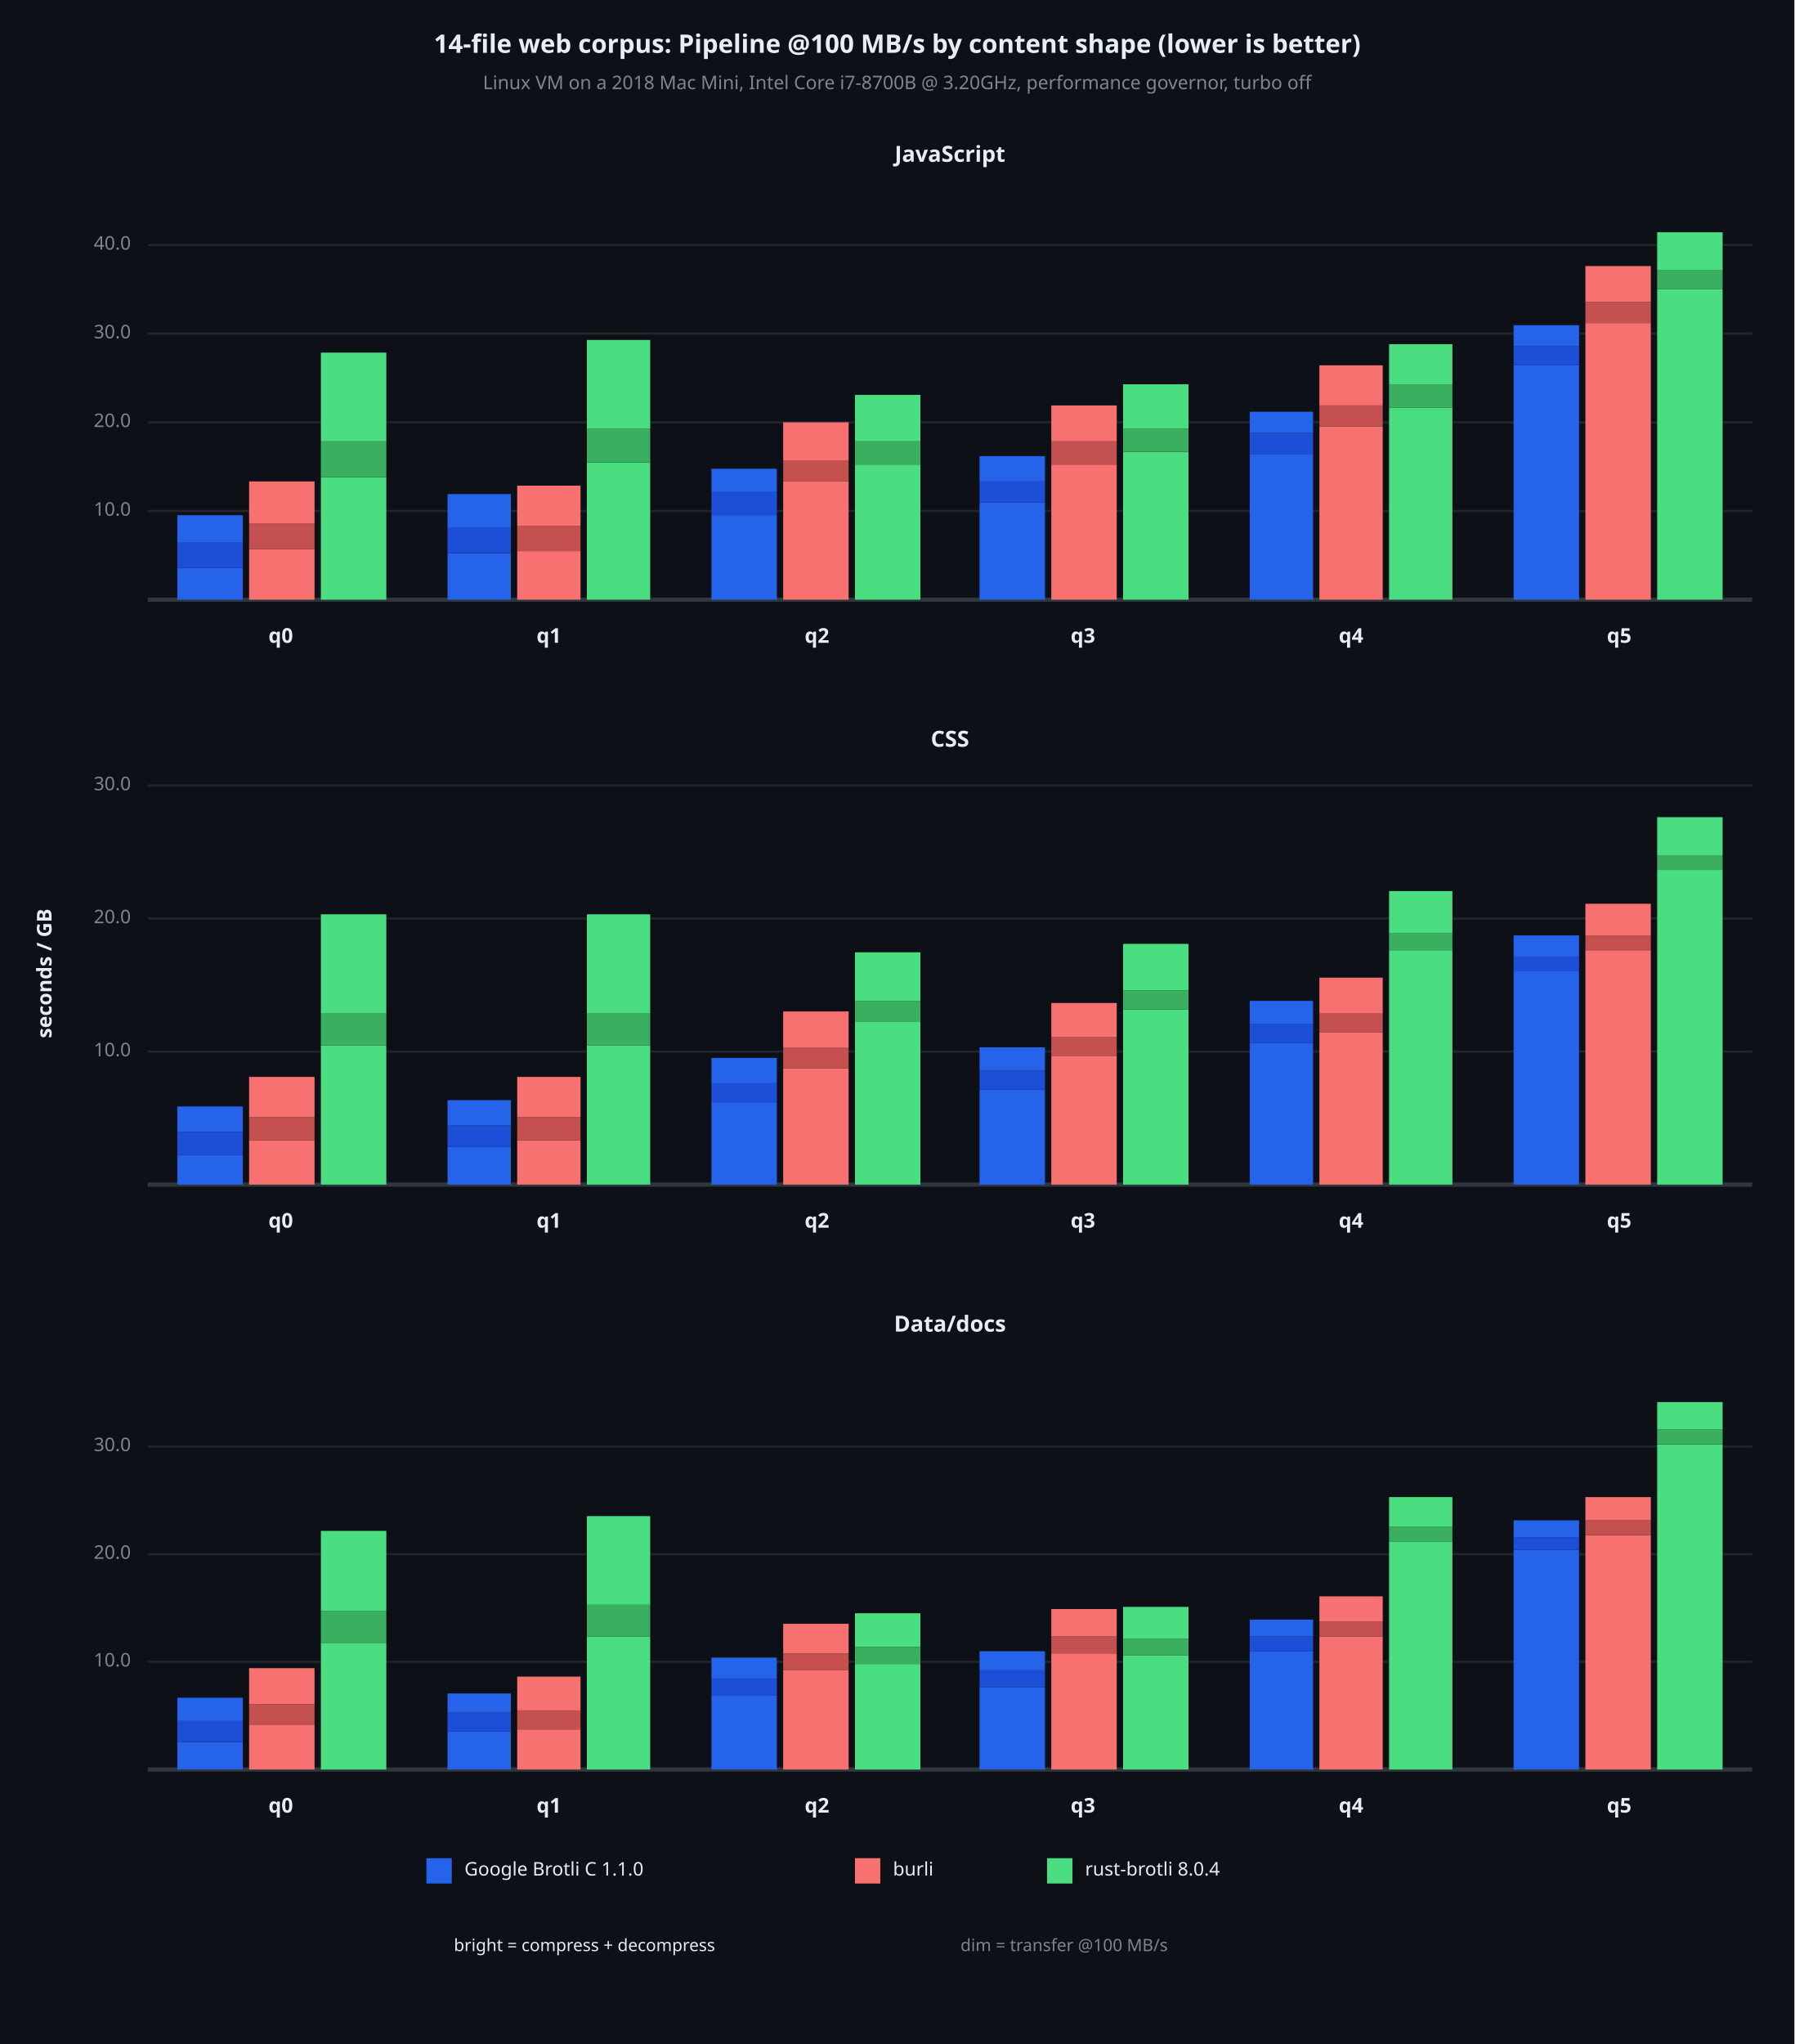
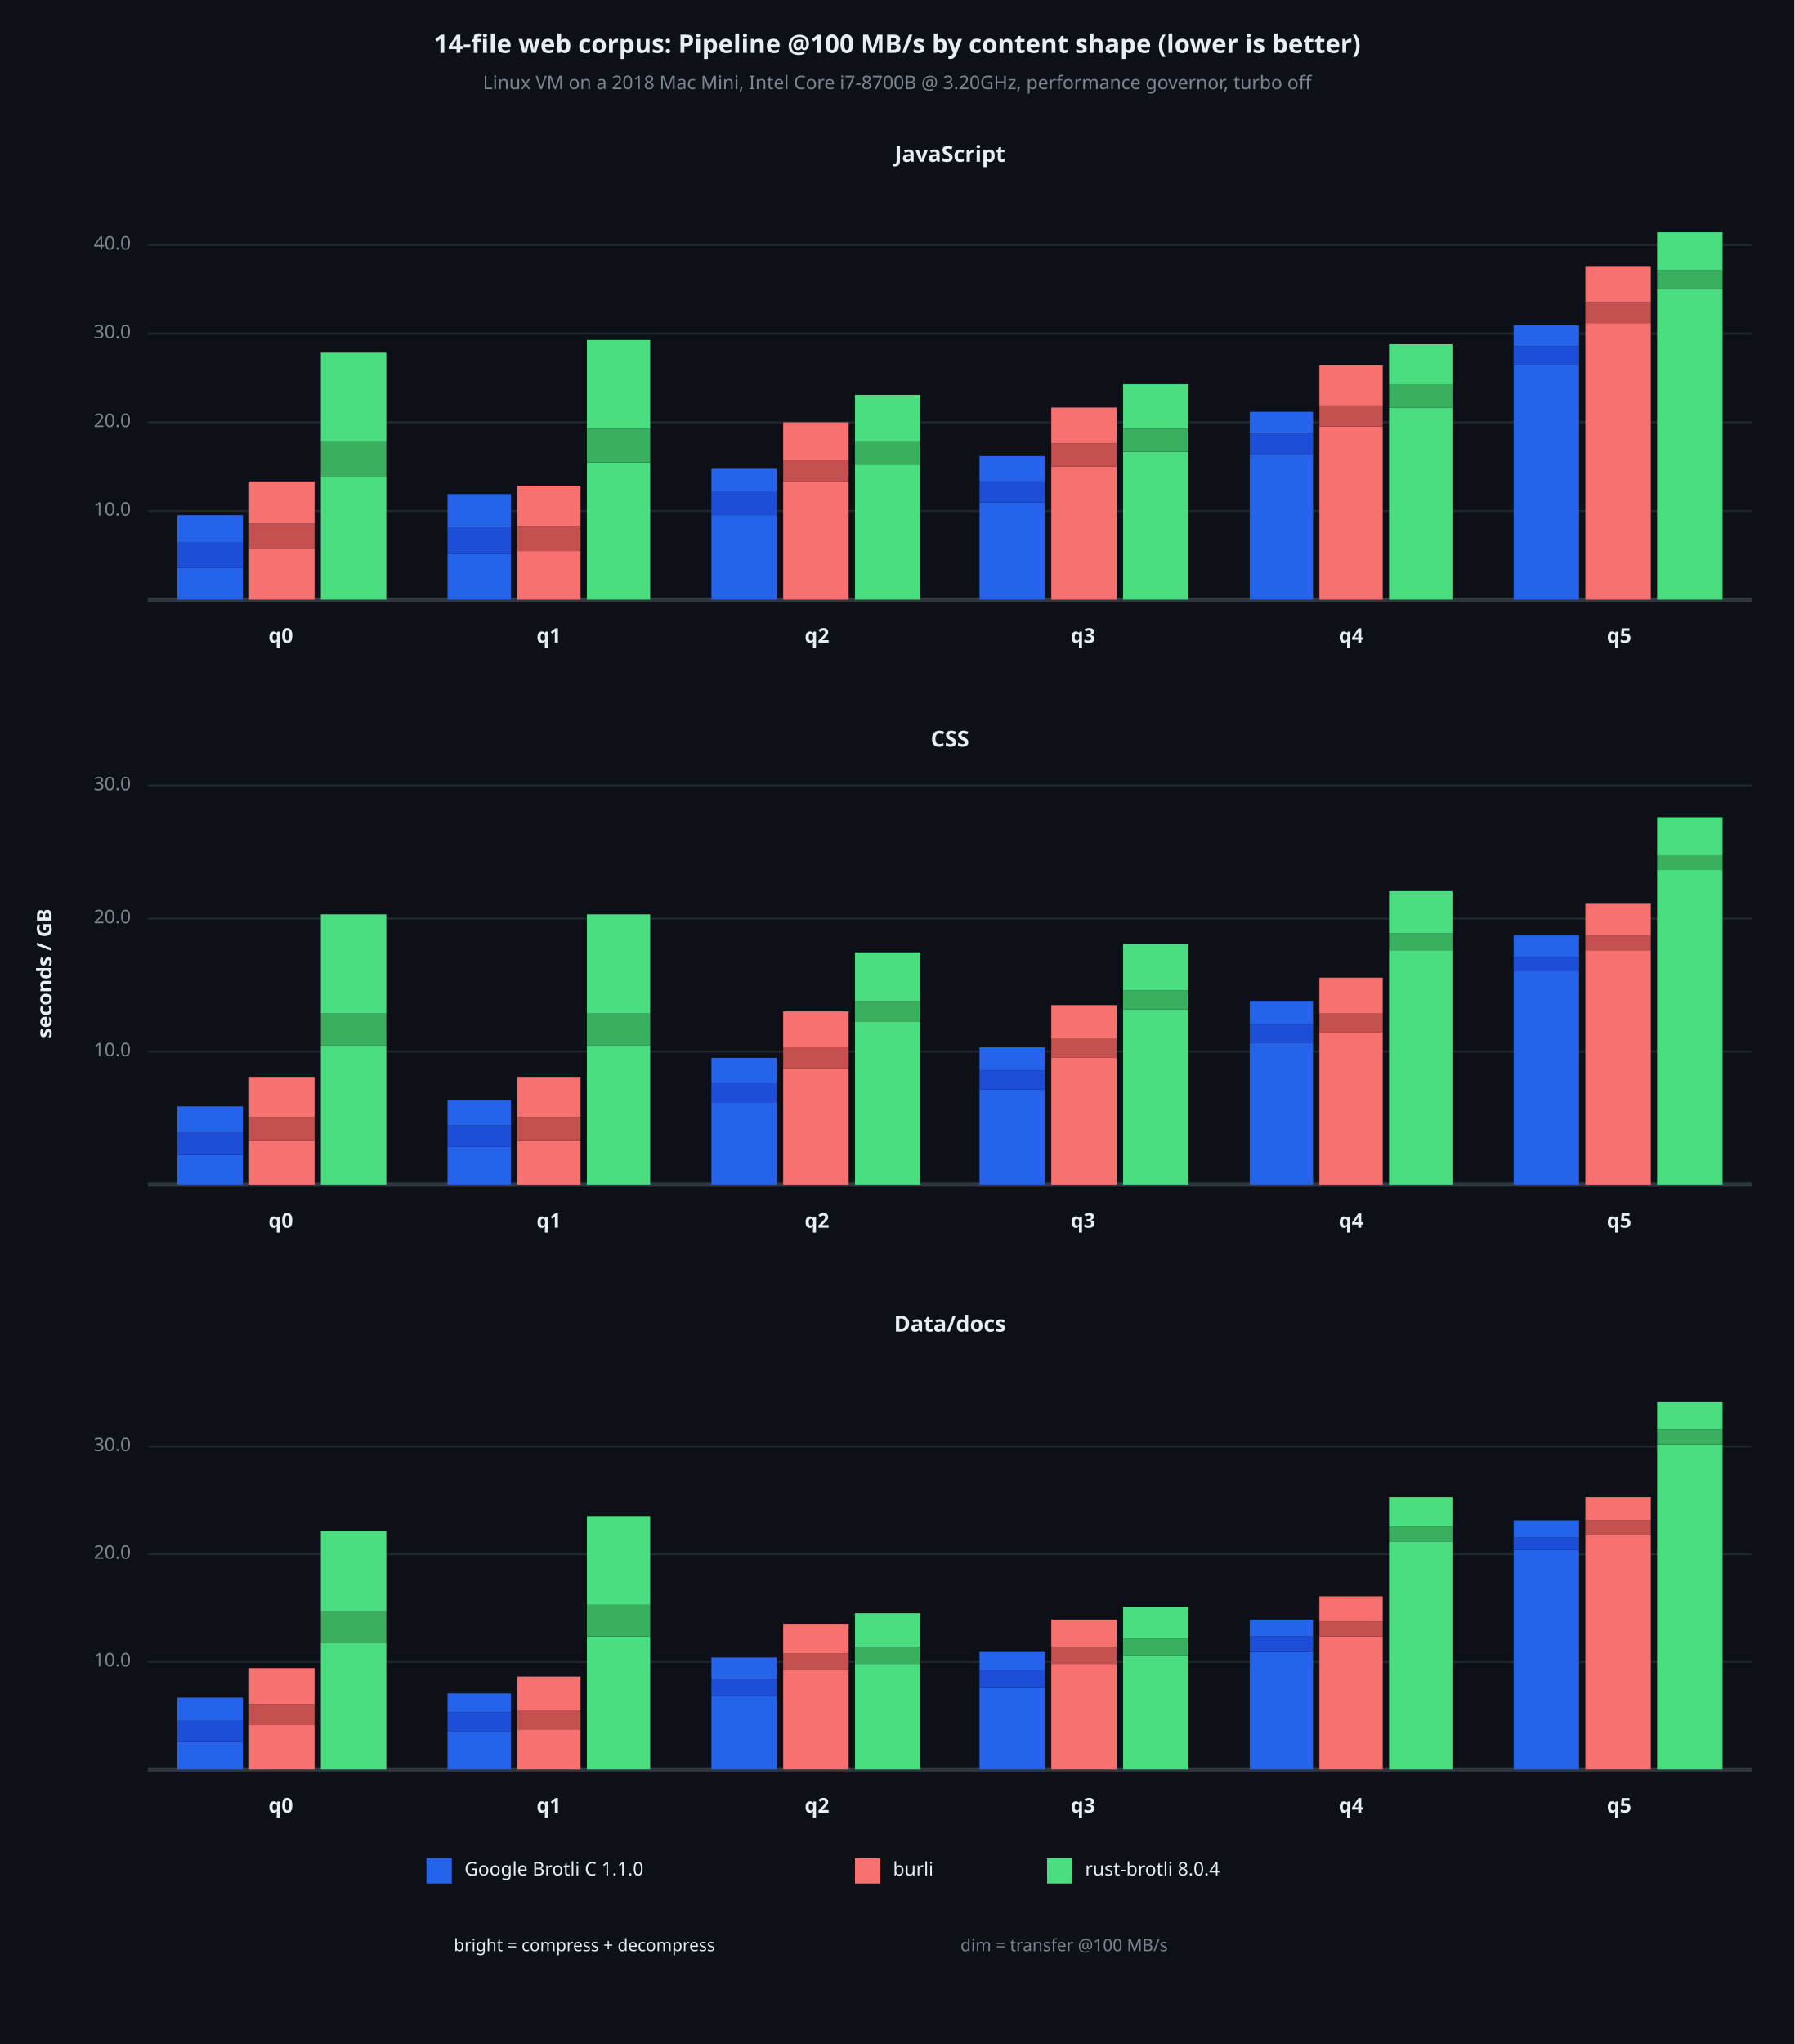
<svg xmlns="http://www.w3.org/2000/svg" viewBox="0 0 850 968" font-family="system-ui, -apple-system, sans-serif">
  <rect x="0" y="0" width="850" height="968" opacity="1" fill="#0D1117" stroke="none" />
  <text x="425" y="22" dy="0.5ex" text-anchor="middle" font-family="sans-serif" font-size="12.097" opacity="1" fill="#E6EDF3" font-weight="bold">
14-file web corpus: Pipeline @100 MB/s by content shape (lower is better)
</text>
  <text x="425" y="40" dy="0.5ex" text-anchor="middle" font-family="sans-serif" font-size="8.871" opacity="1" fill="#7D8590">
Linux VM on a 2018 Mac Mini, Intel Core i7-8700B @ 3.20GHz, performance governor, turbo off
</text>
  <text x="22" y="461" dy="0.5ex" text-anchor="middle" font-family="sans-serif" font-size="9.677" opacity="1" fill="#E6EDF3" font-weight="bold" transform="rotate(270, 22, 461)">
seconds / GB
</text>
  <text x="450" y="74" dy="0.5ex" text-anchor="middle" font-family="sans-serif" font-size="10.484" opacity="1" fill="#E6EDF3" font-weight="bold">
JavaScript
</text>
  <polyline fill="none" opacity="1" stroke="#21262D" stroke-width="1" points="70,242 830,242 " />
  <text x="62" y="242" dy="0.5ex" text-anchor="end" font-family="sans-serif" font-size="8.871" opacity="1" fill="#7D8590">
10.0
</text>
  <polyline fill="none" opacity="1" stroke="#21262D" stroke-width="1" points="70,200 830,200 " />
  <text x="62" y="200" dy="0.5ex" text-anchor="end" font-family="sans-serif" font-size="8.871" opacity="1" fill="#7D8590">
20.0
</text>
  <polyline fill="none" opacity="1" stroke="#21262D" stroke-width="1" points="70,158 830,158 " />
  <text x="62" y="158" dy="0.5ex" text-anchor="end" font-family="sans-serif" font-size="8.871" opacity="1" fill="#7D8590">
30.0
</text>
  <polyline fill="none" opacity="1" stroke="#21262D" stroke-width="1" points="70,116 830,116 " />
  <text x="62" y="116" dy="0.5ex" text-anchor="end" font-family="sans-serif" font-size="8.871" opacity="1" fill="#7D8590">
40.0
</text>
  <polyline fill="none" opacity="1" stroke="#30363D" stroke-width="2" points="70,284 830,284 " />
  <rect x="84" y="269" width="31" height="15" opacity="1" fill="#2563EB" stroke="none" />
  <rect x="84" y="257" width="31" height="12" opacity="1" fill="#1D4ED8" stroke="none" />
  <rect x="84" y="244" width="31" height="13" opacity="1" fill="#2563EB" stroke="none" />
  <rect x="118" y="260" width="31" height="24" opacity="1" fill="#F87171" stroke="none" />
  <rect x="118" y="248" width="31" height="12" opacity="1" fill="#C45050" stroke="none" />
  <rect x="118" y="228" width="31" height="20" opacity="1" fill="#F87171" stroke="none" />
  <rect x="152" y="226" width="31" height="58" opacity="1" fill="#4ADE80" stroke="none" />
  <rect x="152" y="209" width="31" height="17" opacity="1" fill="#3AAF60" stroke="none" />
  <rect x="152" y="167" width="31" height="42" opacity="1" fill="#4ADE80" stroke="none" />
  <text x="133" y="302" dy="0.5ex" text-anchor="middle" font-family="sans-serif" font-size="9.677" opacity="1" fill="#E6EDF3" font-weight="bold">
q0
</text>
  <rect x="212" y="262" width="30" height="22" opacity="1" fill="#2563EB" stroke="none" />
  <rect x="212" y="250" width="30" height="12" opacity="1" fill="#1D4ED8" stroke="none" />
  <rect x="212" y="234" width="30" height="16" opacity="1" fill="#2563EB" stroke="none" />
  <rect x="245" y="261" width="30" height="23" opacity="1" fill="#F87171" stroke="none" />
  <rect x="245" y="249" width="30" height="12" opacity="1" fill="#C45050" stroke="none" />
  <rect x="245" y="230" width="30" height="19" opacity="1" fill="#F87171" stroke="none" />
  <rect x="278" y="219" width="30" height="65" opacity="1" fill="#4ADE80" stroke="none" />
  <rect x="278" y="203" width="30" height="16" opacity="1" fill="#3AAF60" stroke="none" />
  <rect x="278" y="161" width="30" height="42" opacity="1" fill="#4ADE80" stroke="none" />
  <text x="260" y="302" dy="0.5ex" text-anchor="middle" font-family="sans-serif" font-size="9.677" opacity="1" fill="#E6EDF3" font-weight="bold">
q1
</text>
  <rect x="337" y="244" width="31" height="40" opacity="1" fill="#2563EB" stroke="none" />
  <rect x="337" y="233" width="31" height="11" opacity="1" fill="#1D4ED8" stroke="none" />
  <rect x="337" y="222" width="31" height="11" opacity="1" fill="#2563EB" stroke="none" />
  <rect x="371" y="228" width="31" height="56" opacity="1" fill="#F87171" stroke="none" />
  <rect x="371" y="218" width="31" height="10" opacity="1" fill="#C45050" stroke="none" />
  <rect x="371" y="200" width="31" height="18" opacity="1" fill="#F87171" stroke="none" />
  <rect x="405" y="220" width="31" height="64" opacity="1" fill="#4ADE80" stroke="none" />
  <rect x="405" y="209" width="31" height="11" opacity="1" fill="#3AAF60" stroke="none" />
  <rect x="405" y="187" width="31" height="22" opacity="1" fill="#4ADE80" stroke="none" />
  <text x="387" y="302" dy="0.5ex" text-anchor="middle" font-family="sans-serif" font-size="9.677" opacity="1" fill="#E6EDF3" font-weight="bold">
q2
</text>
  <rect x="464" y="238" width="31" height="46" opacity="1" fill="#2563EB" stroke="none" />
  <rect x="464" y="228" width="31" height="10" opacity="1" fill="#1D4ED8" stroke="none" />
  <rect x="464" y="216" width="31" height="12" opacity="1" fill="#2563EB" stroke="none" />
-   <rect x="498" y="220" width="31" height="64" opacity="1" fill="#F87171" stroke="none" />
-   <rect x="498" y="209" width="31" height="11" opacity="1" fill="#C45050" stroke="none" />
-   <rect x="498" y="192" width="31" height="17" opacity="1" fill="#F87171" stroke="none" />
+   <rect x="498" y="221" width="31" height="63" opacity="1" fill="#F87171" stroke="none" />
+   <rect x="498" y="210" width="31" height="11" opacity="1" fill="#C45050" stroke="none" />
+   <rect x="498" y="193" width="31" height="17" opacity="1" fill="#F87171" stroke="none" />
  <rect x="532" y="214" width="31" height="70" opacity="1" fill="#4ADE80" stroke="none" />
  <rect x="532" y="203" width="31" height="11" opacity="1" fill="#3AAF60" stroke="none" />
  <rect x="532" y="182" width="31" height="21" opacity="1" fill="#4ADE80" stroke="none" />
  <text x="513" y="302" dy="0.5ex" text-anchor="middle" font-family="sans-serif" font-size="9.677" opacity="1" fill="#E6EDF3" font-weight="bold">
q3
</text>
  <rect x="592" y="215" width="30" height="69" opacity="1" fill="#2563EB" stroke="none" />
  <rect x="592" y="205" width="30" height="10" opacity="1" fill="#1D4ED8" stroke="none" />
  <rect x="592" y="195" width="30" height="10" opacity="1" fill="#2563EB" stroke="none" />
  <rect x="625" y="202" width="30" height="82" opacity="1" fill="#F87171" stroke="none" />
  <rect x="625" y="192" width="30" height="10" opacity="1" fill="#C45050" stroke="none" />
  <rect x="625" y="173" width="30" height="19" opacity="1" fill="#F87171" stroke="none" />
  <rect x="658" y="193" width="30" height="91" opacity="1" fill="#4ADE80" stroke="none" />
  <rect x="658" y="182" width="30" height="11" opacity="1" fill="#3AAF60" stroke="none" />
  <rect x="658" y="163" width="30" height="19" opacity="1" fill="#4ADE80" stroke="none" />
  <text x="640" y="302" dy="0.5ex" text-anchor="middle" font-family="sans-serif" font-size="9.677" opacity="1" fill="#E6EDF3" font-weight="bold">
q4
</text>
  <rect x="717" y="173" width="31" height="111" opacity="1" fill="#2563EB" stroke="none" />
  <rect x="717" y="164" width="31" height="9" opacity="1" fill="#1D4ED8" stroke="none" />
  <rect x="717" y="154" width="31" height="10" opacity="1" fill="#2563EB" stroke="none" />
  <rect x="751" y="153" width="31" height="131" opacity="1" fill="#F87171" stroke="none" />
  <rect x="751" y="143" width="31" height="10" opacity="1" fill="#C45050" stroke="none" />
  <rect x="751" y="126" width="31" height="17" opacity="1" fill="#F87171" stroke="none" />
  <rect x="785" y="137" width="31" height="147" opacity="1" fill="#4ADE80" stroke="none" />
  <rect x="785" y="128" width="31" height="9" opacity="1" fill="#3AAF60" stroke="none" />
  <rect x="785" y="110" width="31" height="18" opacity="1" fill="#4ADE80" stroke="none" />
  <text x="767" y="302" dy="0.5ex" text-anchor="middle" font-family="sans-serif" font-size="9.677" opacity="1" fill="#E6EDF3" font-weight="bold">
q5
</text>
  <text x="450" y="351" dy="0.5ex" text-anchor="middle" font-family="sans-serif" font-size="10.484" opacity="1" fill="#E6EDF3" font-weight="bold">
CSS
</text>
  <polyline fill="none" opacity="1" stroke="#21262D" stroke-width="1" points="70,498 830,498 " />
  <text x="62" y="498" dy="0.5ex" text-anchor="end" font-family="sans-serif" font-size="8.871" opacity="1" fill="#7D8590">
10.0
</text>
  <polyline fill="none" opacity="1" stroke="#21262D" stroke-width="1" points="70,435 830,435 " />
  <text x="62" y="435" dy="0.5ex" text-anchor="end" font-family="sans-serif" font-size="8.871" opacity="1" fill="#7D8590">
20.0
</text>
  <polyline fill="none" opacity="1" stroke="#21262D" stroke-width="1" points="70,372 830,372 " />
  <text x="62" y="372" dy="0.5ex" text-anchor="end" font-family="sans-serif" font-size="8.871" opacity="1" fill="#7D8590">
30.0
</text>
  <polyline fill="none" opacity="1" stroke="#30363D" stroke-width="2" points="70,561 830,561 " />
  <rect x="84" y="547" width="31" height="14" opacity="1" fill="#2563EB" stroke="none" />
  <rect x="84" y="536" width="31" height="11" opacity="1" fill="#1D4ED8" stroke="none" />
  <rect x="84" y="524" width="31" height="12" opacity="1" fill="#2563EB" stroke="none" />
  <rect x="118" y="540" width="31" height="21" opacity="1" fill="#F87171" stroke="none" />
  <rect x="118" y="529" width="31" height="11" opacity="1" fill="#C45050" stroke="none" />
  <rect x="118" y="510" width="31" height="19" opacity="1" fill="#F87171" stroke="none" />
  <rect x="152" y="495" width="31" height="66" opacity="1" fill="#4ADE80" stroke="none" />
  <rect x="152" y="480" width="31" height="15" opacity="1" fill="#3AAF60" stroke="none" />
  <rect x="152" y="433" width="31" height="47" opacity="1" fill="#4ADE80" stroke="none" />
  <text x="133" y="579" dy="0.5ex" text-anchor="middle" font-family="sans-serif" font-size="9.677" opacity="1" fill="#E6EDF3" font-weight="bold">
q0
</text>
  <rect x="212" y="543" width="30" height="18" opacity="1" fill="#2563EB" stroke="none" />
  <rect x="212" y="533" width="30" height="10" opacity="1" fill="#1D4ED8" stroke="none" />
  <rect x="212" y="521" width="30" height="12" opacity="1" fill="#2563EB" stroke="none" />
  <rect x="245" y="540" width="30" height="21" opacity="1" fill="#F87171" stroke="none" />
  <rect x="245" y="529" width="30" height="11" opacity="1" fill="#C45050" stroke="none" />
  <rect x="245" y="510" width="30" height="19" opacity="1" fill="#F87171" stroke="none" />
  <rect x="278" y="495" width="30" height="66" opacity="1" fill="#4ADE80" stroke="none" />
  <rect x="278" y="480" width="30" height="15" opacity="1" fill="#3AAF60" stroke="none" />
  <rect x="278" y="433" width="30" height="47" opacity="1" fill="#4ADE80" stroke="none" />
  <text x="260" y="579" dy="0.5ex" text-anchor="middle" font-family="sans-serif" font-size="9.677" opacity="1" fill="#E6EDF3" font-weight="bold">
q1
</text>
  <rect x="337" y="522" width="31" height="39" opacity="1" fill="#2563EB" stroke="none" />
  <rect x="337" y="513" width="31" height="9" opacity="1" fill="#1D4ED8" stroke="none" />
  <rect x="337" y="501" width="31" height="12" opacity="1" fill="#2563EB" stroke="none" />
  <rect x="371" y="506" width="31" height="55" opacity="1" fill="#F87171" stroke="none" />
  <rect x="371" y="496" width="31" height="10" opacity="1" fill="#C45050" stroke="none" />
  <rect x="371" y="479" width="31" height="17" opacity="1" fill="#F87171" stroke="none" />
  <rect x="405" y="484" width="31" height="77" opacity="1" fill="#4ADE80" stroke="none" />
  <rect x="405" y="474" width="31" height="10" opacity="1" fill="#3AAF60" stroke="none" />
  <rect x="405" y="451" width="31" height="23" opacity="1" fill="#4ADE80" stroke="none" />
  <text x="387" y="579" dy="0.5ex" text-anchor="middle" font-family="sans-serif" font-size="9.677" opacity="1" fill="#E6EDF3" font-weight="bold">
q2
</text>
  <rect x="464" y="516" width="31" height="45" opacity="1" fill="#2563EB" stroke="none" />
  <rect x="464" y="507" width="31" height="9" opacity="1" fill="#1D4ED8" stroke="none" />
  <rect x="464" y="496" width="31" height="11" opacity="1" fill="#2563EB" stroke="none" />
-   <rect x="498" y="500" width="31" height="61" opacity="1" fill="#F87171" stroke="none" />
-   <rect x="498" y="491" width="31" height="9" opacity="1" fill="#C45050" stroke="none" />
-   <rect x="498" y="475" width="31" height="16" opacity="1" fill="#F87171" stroke="none" />
+   <rect x="498" y="501" width="31" height="60" opacity="1" fill="#F87171" stroke="none" />
+   <rect x="498" y="492" width="31" height="9" opacity="1" fill="#C45050" stroke="none" />
+   <rect x="498" y="476" width="31" height="16" opacity="1" fill="#F87171" stroke="none" />
  <rect x="532" y="478" width="31" height="83" opacity="1" fill="#4ADE80" stroke="none" />
  <rect x="532" y="469" width="31" height="9" opacity="1" fill="#3AAF60" stroke="none" />
  <rect x="532" y="447" width="31" height="22" opacity="1" fill="#4ADE80" stroke="none" />
  <text x="513" y="579" dy="0.5ex" text-anchor="middle" font-family="sans-serif" font-size="9.677" opacity="1" fill="#E6EDF3" font-weight="bold">
q3
</text>
  <rect x="592" y="494" width="30" height="67" opacity="1" fill="#2563EB" stroke="none" />
  <rect x="592" y="485" width="30" height="9" opacity="1" fill="#1D4ED8" stroke="none" />
  <rect x="592" y="474" width="30" height="11" opacity="1" fill="#2563EB" stroke="none" />
  <rect x="625" y="489" width="30" height="72" opacity="1" fill="#F87171" stroke="none" />
  <rect x="625" y="480" width="30" height="9" opacity="1" fill="#C45050" stroke="none" />
  <rect x="625" y="463" width="30" height="17" opacity="1" fill="#F87171" stroke="none" />
  <rect x="658" y="450" width="30" height="111" opacity="1" fill="#4ADE80" stroke="none" />
  <rect x="658" y="442" width="30" height="8" opacity="1" fill="#3AAF60" stroke="none" />
  <rect x="658" y="422" width="30" height="20" opacity="1" fill="#4ADE80" stroke="none" />
  <text x="640" y="579" dy="0.5ex" text-anchor="middle" font-family="sans-serif" font-size="9.677" opacity="1" fill="#E6EDF3" font-weight="bold">
q4
</text>
  <rect x="717" y="460" width="31" height="101" opacity="1" fill="#2563EB" stroke="none" />
  <rect x="717" y="453" width="31" height="7" opacity="1" fill="#1D4ED8" stroke="none" />
  <rect x="717" y="443" width="31" height="10" opacity="1" fill="#2563EB" stroke="none" />
  <rect x="751" y="450" width="31" height="111" opacity="1" fill="#F87171" stroke="none" />
  <rect x="751" y="443" width="31" height="7" opacity="1" fill="#C45050" stroke="none" />
  <rect x="751" y="428" width="31" height="15" opacity="1" fill="#F87171" stroke="none" />
  <rect x="785" y="412" width="31" height="149" opacity="1" fill="#4ADE80" stroke="none" />
  <rect x="785" y="405" width="31" height="7" opacity="1" fill="#3AAF60" stroke="none" />
  <rect x="785" y="387" width="31" height="18" opacity="1" fill="#4ADE80" stroke="none" />
  <text x="767" y="579" dy="0.5ex" text-anchor="middle" font-family="sans-serif" font-size="9.677" opacity="1" fill="#E6EDF3" font-weight="bold">
q5
</text>
  <text x="450" y="628" dy="0.5ex" text-anchor="middle" font-family="sans-serif" font-size="10.484" opacity="1" fill="#E6EDF3" font-weight="bold">
Data/docs
</text>
  <polyline fill="none" opacity="1" stroke="#21262D" stroke-width="1" points="70,787 830,787 " />
  <text x="62" y="787" dy="0.5ex" text-anchor="end" font-family="sans-serif" font-size="8.871" opacity="1" fill="#7D8590">
10.0
</text>
  <polyline fill="none" opacity="1" stroke="#21262D" stroke-width="1" points="70,736 830,736 " />
  <text x="62" y="736" dy="0.5ex" text-anchor="end" font-family="sans-serif" font-size="8.871" opacity="1" fill="#7D8590">
20.0
</text>
  <polyline fill="none" opacity="1" stroke="#21262D" stroke-width="1" points="70,685 830,685 " />
  <text x="62" y="685" dy="0.5ex" text-anchor="end" font-family="sans-serif" font-size="8.871" opacity="1" fill="#7D8590">
30.0
</text>
  <polyline fill="none" opacity="1" stroke="#30363D" stroke-width="2" points="70,838 830,838 " />
  <rect x="84" y="825" width="31" height="13" opacity="1" fill="#2563EB" stroke="none" />
  <rect x="84" y="815" width="31" height="10" opacity="1" fill="#1D4ED8" stroke="none" />
  <rect x="84" y="804" width="31" height="11" opacity="1" fill="#2563EB" stroke="none" />
  <rect x="118" y="817" width="31" height="21" opacity="1" fill="#F87171" stroke="none" />
  <rect x="118" y="807" width="31" height="10" opacity="1" fill="#C45050" stroke="none" />
  <rect x="118" y="790" width="31" height="17" opacity="1" fill="#F87171" stroke="none" />
  <rect x="152" y="778" width="31" height="60" opacity="1" fill="#4ADE80" stroke="none" />
  <rect x="152" y="763" width="31" height="15" opacity="1" fill="#3AAF60" stroke="none" />
  <rect x="152" y="725" width="31" height="38" opacity="1" fill="#4ADE80" stroke="none" />
  <text x="133" y="856" dy="0.5ex" text-anchor="middle" font-family="sans-serif" font-size="9.677" opacity="1" fill="#E6EDF3" font-weight="bold">
q0
</text>
  <rect x="212" y="820" width="30" height="18" opacity="1" fill="#2563EB" stroke="none" />
  <rect x="212" y="811" width="30" height="9" opacity="1" fill="#1D4ED8" stroke="none" />
  <rect x="212" y="802" width="30" height="9" opacity="1" fill="#2563EB" stroke="none" />
  <rect x="245" y="819" width="30" height="19" opacity="1" fill="#F87171" stroke="none" />
  <rect x="245" y="810" width="30" height="9" opacity="1" fill="#C45050" stroke="none" />
  <rect x="245" y="794" width="30" height="16" opacity="1" fill="#F87171" stroke="none" />
  <rect x="278" y="775" width="30" height="63" opacity="1" fill="#4ADE80" stroke="none" />
  <rect x="278" y="760" width="30" height="15" opacity="1" fill="#3AAF60" stroke="none" />
  <rect x="278" y="718" width="30" height="42" opacity="1" fill="#4ADE80" stroke="none" />
  <text x="260" y="856" dy="0.5ex" text-anchor="middle" font-family="sans-serif" font-size="9.677" opacity="1" fill="#E6EDF3" font-weight="bold">
q1
</text>
  <rect x="337" y="803" width="31" height="35" opacity="1" fill="#2563EB" stroke="none" />
  <rect x="337" y="795" width="31" height="8" opacity="1" fill="#1D4ED8" stroke="none" />
  <rect x="337" y="785" width="31" height="10" opacity="1" fill="#2563EB" stroke="none" />
  <rect x="371" y="791" width="31" height="47" opacity="1" fill="#F87171" stroke="none" />
  <rect x="371" y="783" width="31" height="8" opacity="1" fill="#C45050" stroke="none" />
  <rect x="371" y="769" width="31" height="14" opacity="1" fill="#F87171" stroke="none" />
  <rect x="405" y="788" width="31" height="50" opacity="1" fill="#4ADE80" stroke="none" />
  <rect x="405" y="780" width="31" height="8" opacity="1" fill="#3AAF60" stroke="none" />
  <rect x="405" y="764" width="31" height="16" opacity="1" fill="#4ADE80" stroke="none" />
  <text x="387" y="856" dy="0.5ex" text-anchor="middle" font-family="sans-serif" font-size="9.677" opacity="1" fill="#E6EDF3" font-weight="bold">
q2
</text>
  <rect x="464" y="799" width="31" height="39" opacity="1" fill="#2563EB" stroke="none" />
  <rect x="464" y="791" width="31" height="8" opacity="1" fill="#1D4ED8" stroke="none" />
  <rect x="464" y="782" width="31" height="9" opacity="1" fill="#2563EB" stroke="none" />
-   <rect x="498" y="783" width="31" height="55" opacity="1" fill="#F87171" stroke="none" />
-   <rect x="498" y="775" width="31" height="8" opacity="1" fill="#C45050" stroke="none" />
-   <rect x="498" y="762" width="31" height="13" opacity="1" fill="#F87171" stroke="none" />
+   <rect x="498" y="788" width="31" height="50" opacity="1" fill="#F87171" stroke="none" />
+   <rect x="498" y="780" width="31" height="8" opacity="1" fill="#C45050" stroke="none" />
+   <rect x="498" y="767" width="31" height="13" opacity="1" fill="#F87171" stroke="none" />
  <rect x="532" y="784" width="31" height="54" opacity="1" fill="#4ADE80" stroke="none" />
  <rect x="532" y="776" width="31" height="8" opacity="1" fill="#3AAF60" stroke="none" />
  <rect x="532" y="761" width="31" height="15" opacity="1" fill="#4ADE80" stroke="none" />
  <text x="513" y="856" dy="0.5ex" text-anchor="middle" font-family="sans-serif" font-size="9.677" opacity="1" fill="#E6EDF3" font-weight="bold">
q3
</text>
  <rect x="592" y="782" width="30" height="56" opacity="1" fill="#2563EB" stroke="none" />
  <rect x="592" y="775" width="30" height="7" opacity="1" fill="#1D4ED8" stroke="none" />
  <rect x="592" y="767" width="30" height="8" opacity="1" fill="#2563EB" stroke="none" />
  <rect x="625" y="775" width="30" height="63" opacity="1" fill="#F87171" stroke="none" />
  <rect x="625" y="768" width="30" height="7" opacity="1" fill="#C45050" stroke="none" />
  <rect x="625" y="756" width="30" height="12" opacity="1" fill="#F87171" stroke="none" />
  <rect x="658" y="730" width="30" height="108" opacity="1" fill="#4ADE80" stroke="none" />
  <rect x="658" y="723" width="30" height="7" opacity="1" fill="#3AAF60" stroke="none" />
  <rect x="658" y="709" width="30" height="14" opacity="1" fill="#4ADE80" stroke="none" />
  <text x="640" y="856" dy="0.5ex" text-anchor="middle" font-family="sans-serif" font-size="9.677" opacity="1" fill="#E6EDF3" font-weight="bold">
q4
</text>
  <rect x="717" y="734" width="31" height="104" opacity="1" fill="#2563EB" stroke="none" />
  <rect x="717" y="728" width="31" height="6" opacity="1" fill="#1D4ED8" stroke="none" />
  <rect x="717" y="720" width="31" height="8" opacity="1" fill="#2563EB" stroke="none" />
  <rect x="751" y="727" width="31" height="111" opacity="1" fill="#F87171" stroke="none" />
  <rect x="751" y="720" width="31" height="7" opacity="1" fill="#C45050" stroke="none" />
  <rect x="751" y="709" width="31" height="11" opacity="1" fill="#F87171" stroke="none" />
  <rect x="785" y="684" width="31" height="154" opacity="1" fill="#4ADE80" stroke="none" />
  <rect x="785" y="677" width="31" height="7" opacity="1" fill="#3AAF60" stroke="none" />
  <rect x="785" y="664" width="31" height="13" opacity="1" fill="#4ADE80" stroke="none" />
  <text x="767" y="856" dy="0.5ex" text-anchor="middle" font-family="sans-serif" font-size="9.677" opacity="1" fill="#E6EDF3" font-weight="bold">
q5
</text>
  <rect x="202" y="880" width="12" height="12" opacity="1" fill="#2563EB" stroke="none" />
  <text x="220" y="886" dy="0.5ex" text-anchor="start" font-family="sans-serif" font-size="8.871" opacity="1" fill="#E6EDF3">
Google Brotli C 1.1.0
</text>
  <rect x="405" y="880" width="12" height="12" opacity="1" fill="#F87171" stroke="none" />
  <text x="423" y="886" dy="0.5ex" text-anchor="start" font-family="sans-serif" font-size="8.871" opacity="1" fill="#E6EDF3">
burli
</text>
  <rect x="496" y="880" width="12" height="12" opacity="1" fill="#4ADE80" stroke="none" />
  <text x="514" y="886" dy="0.5ex" text-anchor="start" font-family="sans-serif" font-size="8.871" opacity="1" fill="#E6EDF3">
rust-brotli 8.0.4
</text>
  <text x="215" y="922" dy="0.5ex" text-anchor="start" font-family="sans-serif" font-size="8.065" opacity="1" fill="#E6EDF3">
bright = compress + decompress
</text>
  <text x="455" y="922" dy="0.5ex" text-anchor="start" font-family="sans-serif" font-size="8.065" opacity="1" fill="#7D8590">
dim = transfer @100 MB/s
</text>
</svg>
